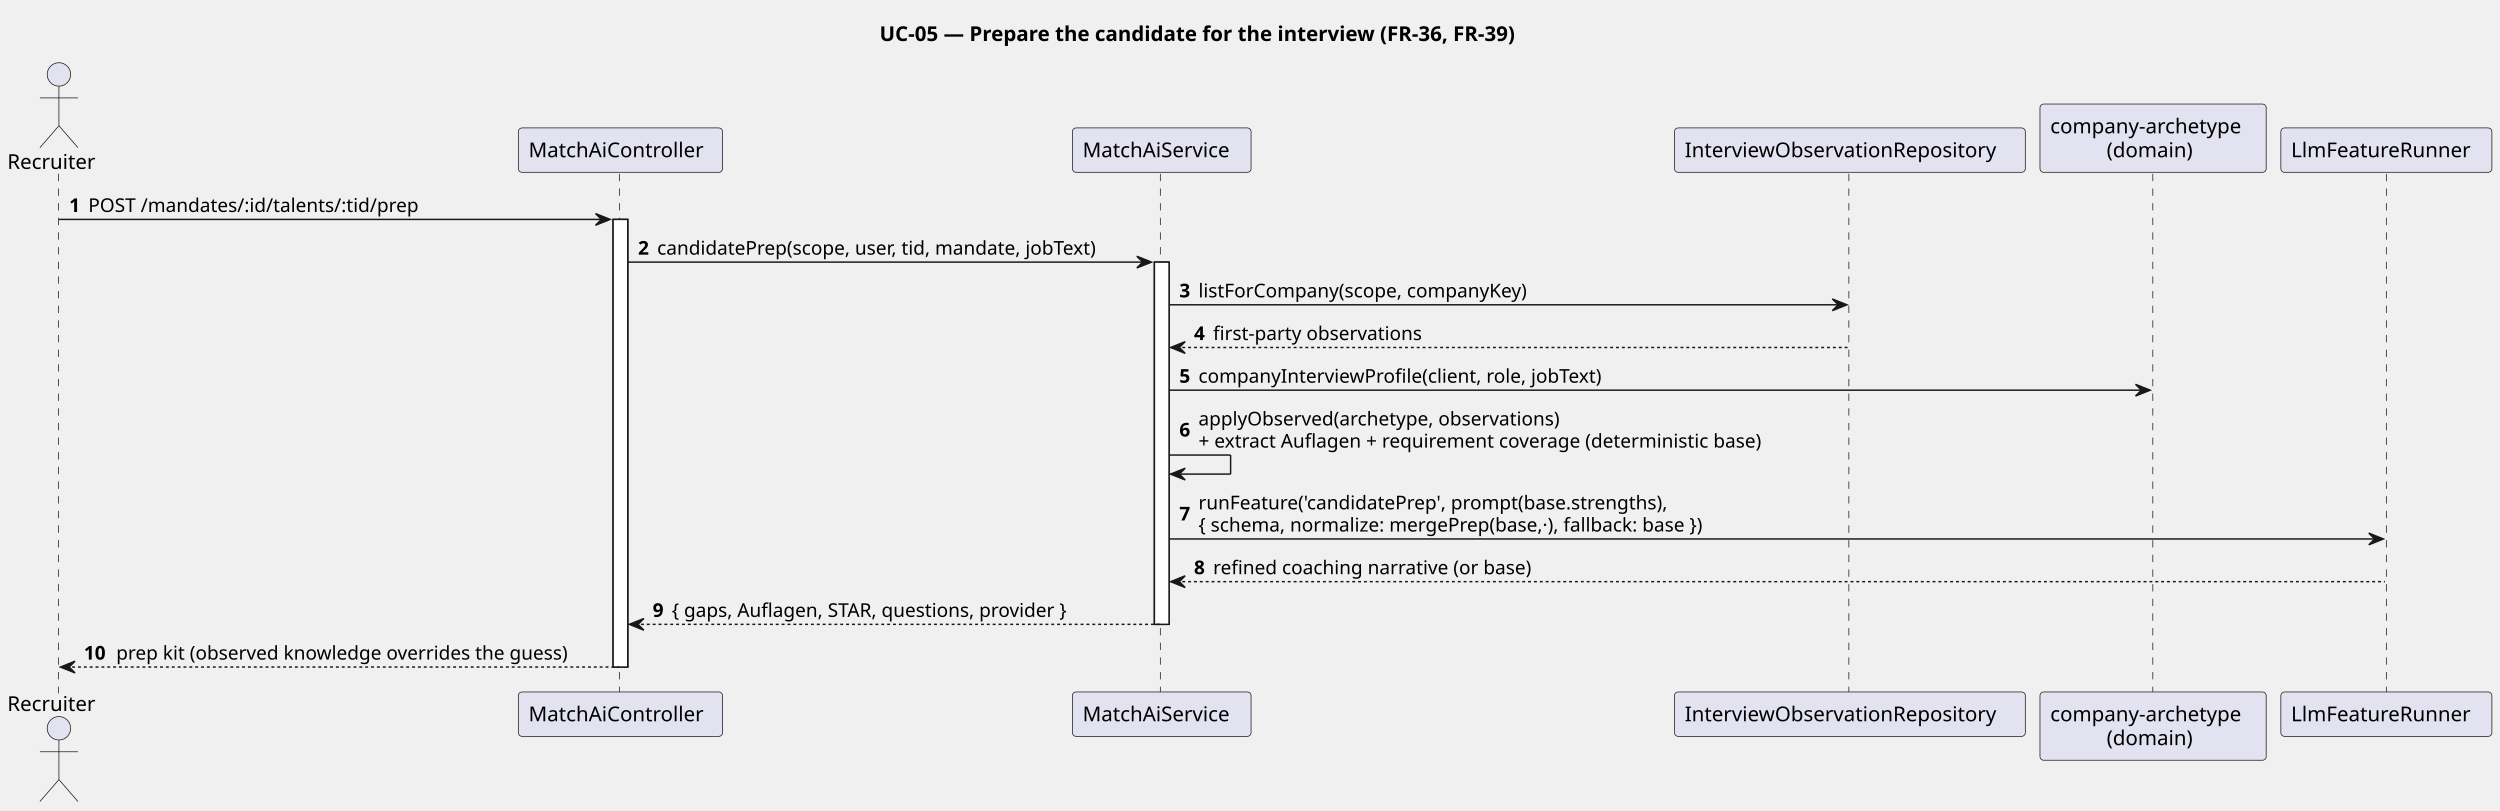
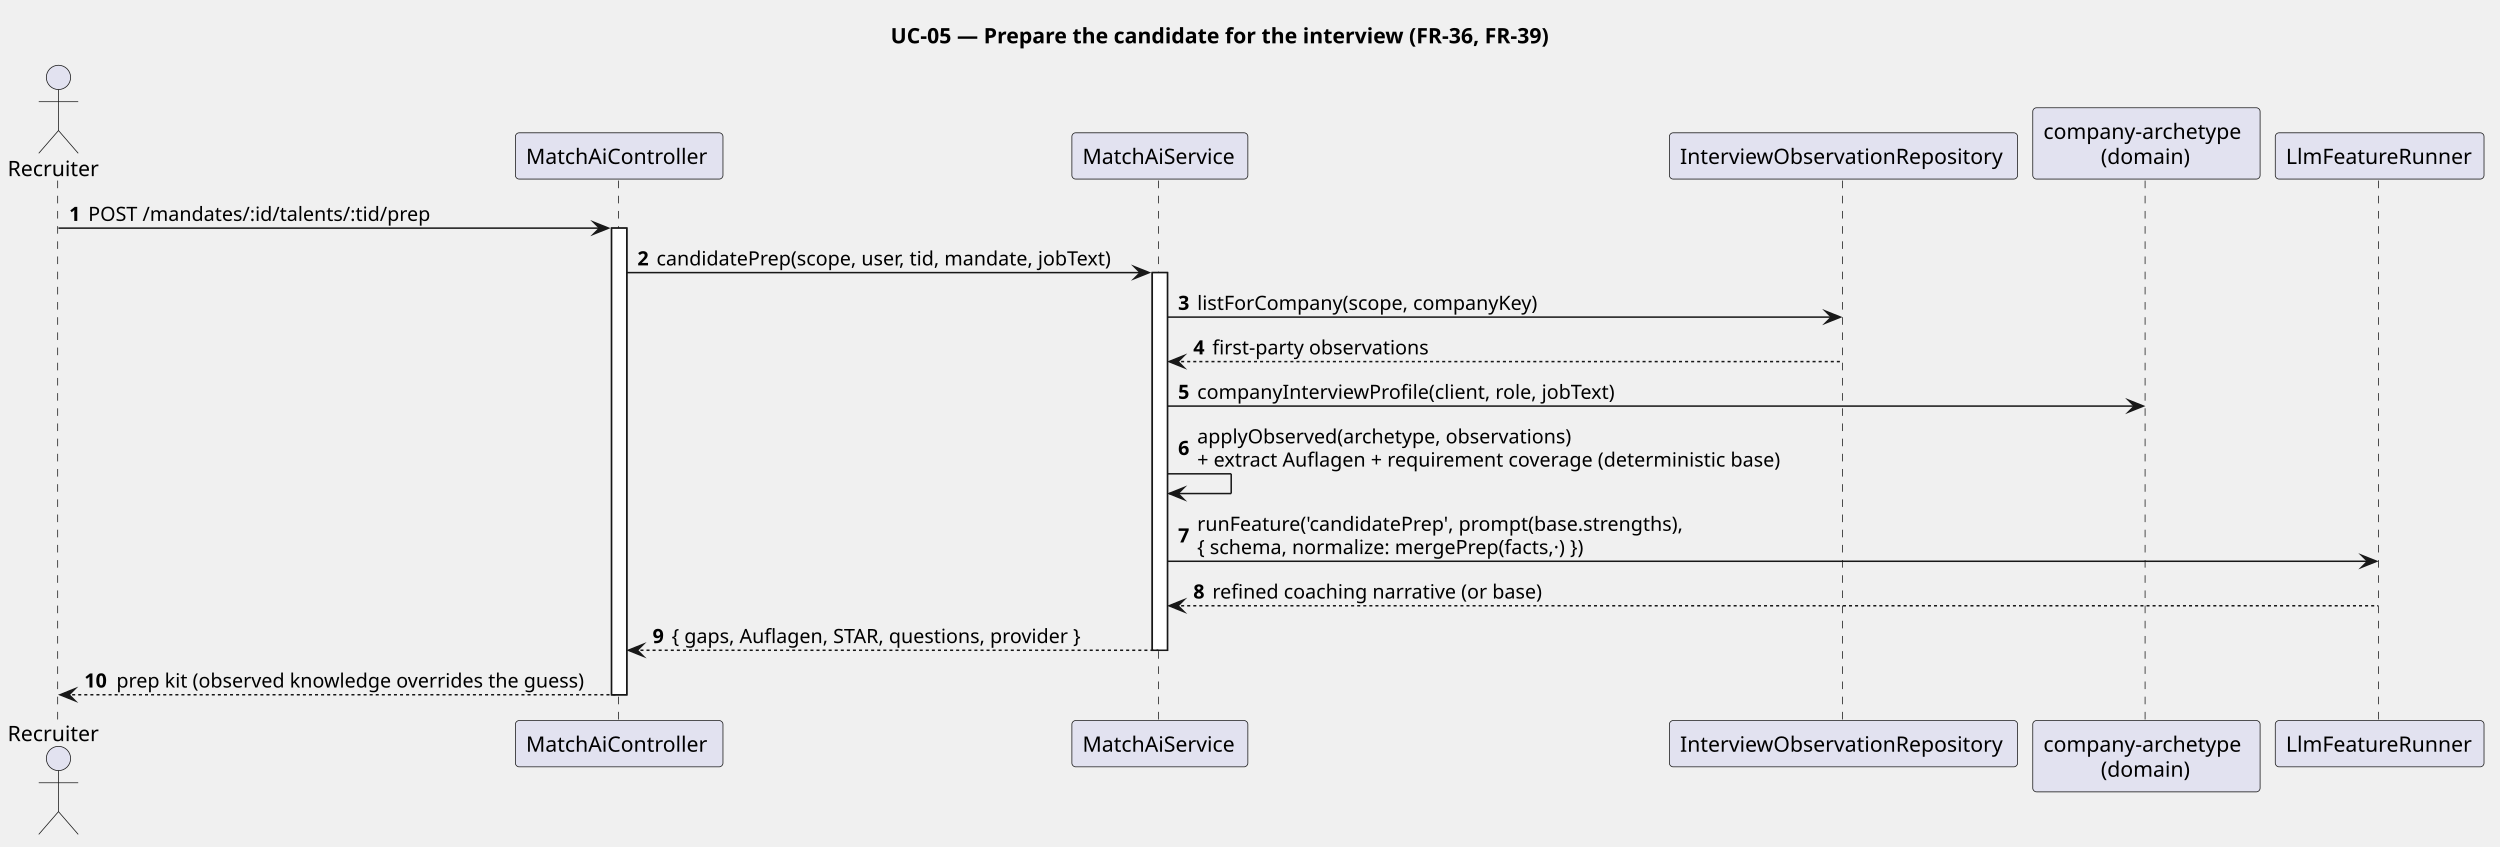
- <svg xmlns="http://www.w3.org/2000/svg" contentStyleType="text/css" height="553px" preserveAspectRatio="none" style="width:1706px;height:553px;background:#FFFFFF;" version="1.1" viewBox="0 0 1706 553" width="1706px" zoomAndPan="magnify">
+ <svg xmlns="http://www.w3.org/2000/svg" contentStyleType="text/css" data-diagram-type="SEQUENCE" height="558px" preserveAspectRatio="none" style="width:1647px;height:558px;background:#FFFFFF;" version="1.1" viewBox="0 0 1647 558" width="1647px" zoomAndPan="magnify">
  <defs />
  <g>
-     <text fill="#000000" font-family="sans-serif" font-size="14" font-weight="bold" lengthAdjust="spacing" textLength="504.041" x="600.212" y="27.995">UC-05 — Prepare the candidate for the interview (FR-36, FR-39)</text>
-     <rect fill="#FFFFFF" height="305.461" style="stroke:#181818;stroke-width:1.0;" width="10" x="418.389" y="149.727" />
-     <rect fill="#FFFFFF" height="247.195" style="stroke:#181818;stroke-width:1.0;" width="10" x="787.77" y="178.859" />
-     <line style="stroke:#181818;stroke-width:0.5;stroke-dasharray:5.0,5.0;" x1="40" x2="40" y1="118.594" y2="473.188" />
-     <line style="stroke:#181818;stroke-width:0.5;stroke-dasharray:5.0,5.0;" x1="422.71" x2="422.71" y1="118.594" y2="473.188" />
-     <line style="stroke:#181818;stroke-width:0.5;stroke-dasharray:5.0,5.0;" x1="791.807" x2="791.807" y1="118.594" y2="473.188" />
-     <line style="stroke:#181818;stroke-width:0.5;stroke-dasharray:5.0,5.0;" x1="1261.655" x2="1261.655" y1="118.594" y2="473.188" />
-     <line style="stroke:#181818;stroke-width:0.5;stroke-dasharray:5.0,5.0;" x1="1469.077" x2="1469.077" y1="118.594" y2="473.188" />
-     <line style="stroke:#181818;stroke-width:0.5;stroke-dasharray:5.0,5.0;" x1="1628.446" x2="1628.446" y1="118.594" y2="473.188" />
-     <text fill="#000000" font-family="sans-serif" font-size="14" lengthAdjust="spacing" textLength="64.415" x="5" y="115.292">Recruiter</text>
-     <ellipse cx="40.208" cy="50.797" fill="#E2E2F0" rx="8" ry="8" style="stroke:#181818;stroke-width:0.5;" />
-     <path d="M40.208,58.797 L40.208,85.797 M27.207,66.797 L53.208,66.797 M40.208,85.797 L27.207,100.797 M40.208,85.797 L53.208,100.797 " fill="none" style="stroke:#181818;stroke-width:0.5;" />
-     <text fill="#000000" font-family="sans-serif" font-size="14" lengthAdjust="spacing" textLength="64.415" x="5" y="485.183">Recruiter</text>
-     <ellipse cx="40.208" cy="496.984" fill="#E2E2F0" rx="8" ry="8" style="stroke:#181818;stroke-width:0.5;" />
-     <path d="M40.208,504.984 L40.208,531.984 M27.207,512.984 L53.208,512.984 M40.208,531.984 L27.207,546.984 M40.208,531.984 L53.208,546.984 " fill="none" style="stroke:#181818;stroke-width:0.5;" />
-     <rect fill="#E2E2F0" height="30.297" rx="2.5" ry="2.5" style="stroke:#181818;stroke-width:0.5;" width="139.357" x="353.71" y="87.297" />
-     <text fill="#000000" font-family="sans-serif" font-size="14" lengthAdjust="spacing" textLength="125.357" x="360.71" y="107.292">MatchAiController</text>
-     <rect fill="#E2E2F0" height="30.297" rx="2.5" ry="2.5" style="stroke:#181818;stroke-width:0.5;" width="139.357" x="353.71" y="472.188" />
-     <text fill="#000000" font-family="sans-serif" font-size="14" lengthAdjust="spacing" textLength="125.357" x="360.71" y="492.183">MatchAiController</text>
-     <rect fill="#E2E2F0" height="30.297" rx="2.5" ry="2.5" style="stroke:#181818;stroke-width:0.5;" width="121.926" x="731.807" y="87.297" />
-     <text fill="#000000" font-family="sans-serif" font-size="14" lengthAdjust="spacing" textLength="107.926" x="738.807" y="107.292">MatchAiService</text>
-     <rect fill="#E2E2F0" height="30.297" rx="2.5" ry="2.5" style="stroke:#181818;stroke-width:0.5;" width="121.926" x="731.807" y="472.188" />
-     <text fill="#000000" font-family="sans-serif" font-size="14" lengthAdjust="spacing" textLength="107.926" x="738.807" y="492.183">MatchAiService</text>
-     <rect fill="#E2E2F0" height="30.297" rx="2.5" ry="2.5" style="stroke:#181818;stroke-width:0.5;" width="239.422" x="1142.655" y="87.297" />
-     <text fill="#000000" font-family="sans-serif" font-size="14" lengthAdjust="spacing" textLength="225.422" x="1149.655" y="107.292">InterviewObservationRepository</text>
-     <rect fill="#E2E2F0" height="30.297" rx="2.5" ry="2.5" style="stroke:#181818;stroke-width:0.5;" width="239.422" x="1142.655" y="472.188" />
-     <text fill="#000000" font-family="sans-serif" font-size="14" lengthAdjust="spacing" textLength="225.422" x="1149.655" y="492.183">InterviewObservationRepository</text>
-     <rect fill="#E2E2F0" height="46.594" rx="2.5" ry="2.5" style="stroke:#181818;stroke-width:0.5;" width="154.369" x="1392.077" y="71" />
-     <text fill="#000000" font-family="sans-serif" font-size="14" lengthAdjust="spacing" textLength="140.369" x="1399.077" y="90.995">company-archetype</text>
-     <text fill="#000000" font-family="sans-serif" font-size="14" lengthAdjust="spacing" textLength="63.355" x="1437.584" y="107.292">(domain)</text>
-     <rect fill="#E2E2F0" height="46.594" rx="2.5" ry="2.5" style="stroke:#181818;stroke-width:0.5;" width="154.369" x="1392.077" y="472.188" />
-     <text fill="#000000" font-family="sans-serif" font-size="14" lengthAdjust="spacing" textLength="140.369" x="1399.077" y="492.183">company-archetype</text>
-     <text fill="#000000" font-family="sans-serif" font-size="14" lengthAdjust="spacing" textLength="63.355" x="1437.584" y="508.479">(domain)</text>
-     <rect fill="#E2E2F0" height="30.297" rx="2.5" ry="2.5" style="stroke:#181818;stroke-width:0.5;" width="144.019" x="1556.446" y="87.297" />
-     <text fill="#000000" font-family="sans-serif" font-size="14" lengthAdjust="spacing" textLength="130.019" x="1563.446" y="107.292">LlmFeatureRunner</text>
-     <rect fill="#E2E2F0" height="30.297" rx="2.5" ry="2.5" style="stroke:#181818;stroke-width:0.5;" width="144.019" x="1556.446" y="472.188" />
-     <text fill="#000000" font-family="sans-serif" font-size="14" lengthAdjust="spacing" textLength="130.019" x="1563.446" y="492.183">LlmFeatureRunner</text>
-     <rect fill="#FFFFFF" height="305.461" style="stroke:#181818;stroke-width:1.0;" width="10" x="418.389" y="149.727" />
-     <rect fill="#FFFFFF" height="247.195" style="stroke:#181818;stroke-width:1.0;" width="10" x="787.77" y="178.859" />
-     <polygon fill="#181818" points="406.389,145.727,416.389,149.727,406.389,153.727,410.389,149.727" style="stroke:#181818;stroke-width:1.0;" />
-     <line style="stroke:#181818;stroke-width:1.0;" x1="40.208" x2="412.389" y1="149.727" y2="149.727" />
-     <text fill="#000000" font-family="sans-serif" font-size="13" font-weight="bold" lengthAdjust="spacing" textLength="9.045" x="47.208" y="144.661">1</text>
-     <text fill="#000000" font-family="sans-serif" font-size="13" lengthAdjust="spacing" textLength="237.466" x="60.253" y="144.661">POST /mandates/:id/talents/:tid/prep</text>
-     <polygon fill="#181818" points="775.77,174.859,785.77,178.859,775.77,182.859,779.77,178.859" style="stroke:#181818;stroke-width:1.0;" />
-     <line style="stroke:#181818;stroke-width:1.0;" x1="428.389" x2="781.77" y1="178.859" y2="178.859" />
-     <text fill="#000000" font-family="sans-serif" font-size="13" font-weight="bold" lengthAdjust="spacing" textLength="9.045" x="435.389" y="173.793">2</text>
-     <text fill="#000000" font-family="sans-serif" font-size="13" lengthAdjust="spacing" textLength="327.336" x="448.434" y="173.793">candidatePrep(scope, user, tid, mandate, jobText)</text>
-     <polygon fill="#181818" points="1250.366,203.992,1260.366,207.992,1250.366,211.992,1254.366,207.992" style="stroke:#181818;stroke-width:1.0;" />
-     <line style="stroke:#181818;stroke-width:1.0;" x1="797.77" x2="1256.366" y1="207.992" y2="207.992" />
-     <text fill="#000000" font-family="sans-serif" font-size="13" font-weight="bold" lengthAdjust="spacing" textLength="9.045" x="804.77" y="202.926">3</text>
-     <text fill="#000000" font-family="sans-serif" font-size="13" lengthAdjust="spacing" textLength="242.379" x="817.815" y="202.926">listForCompany(scope, companyKey)</text>
-     <polygon fill="#181818" points="808.77,233.125,798.77,237.125,808.77,241.125,804.77,237.125" style="stroke:#181818;stroke-width:1.0;" />
-     <line style="stroke:#181818;stroke-width:1.0;stroke-dasharray:2.0,2.0;" x1="802.77" x2="1261.366" y1="237.125" y2="237.125" />
-     <text fill="#000000" font-family="sans-serif" font-size="13" font-weight="bold" lengthAdjust="spacing" textLength="9.045" x="814.77" y="232.059">4</text>
-     <text fill="#000000" font-family="sans-serif" font-size="13" lengthAdjust="spacing" textLength="152.236" x="827.815" y="232.059">first-party observations</text>
-     <polygon fill="#181818" points="1457.262,262.258,1467.262,266.258,1457.262,270.258,1461.262,266.258" style="stroke:#181818;stroke-width:1.0;" />
-     <line style="stroke:#181818;stroke-width:1.0;" x1="797.77" x2="1463.262" y1="266.258" y2="266.258" />
-     <text fill="#000000" font-family="sans-serif" font-size="13" font-weight="bold" lengthAdjust="spacing" textLength="9.045" x="804.77" y="261.192">5</text>
-     <text fill="#000000" font-family="sans-serif" font-size="13" lengthAdjust="spacing" textLength="297.134" x="817.815" y="261.192">companyInterviewProfile(client, role, jobText)</text>
-     <line style="stroke:#181818;stroke-width:1.0;" x1="797.77" x2="839.77" y1="310.523" y2="310.523" />
-     <line style="stroke:#181818;stroke-width:1.0;" x1="839.77" x2="839.77" y1="310.523" y2="323.523" />
-     <line style="stroke:#181818;stroke-width:1.0;" x1="798.77" x2="839.77" y1="323.523" y2="323.523" />
-     <polygon fill="#181818" points="808.77,319.523,798.77,323.523,808.77,327.523,804.77,323.523" style="stroke:#181818;stroke-width:1.0;" />
-     <text fill="#000000" font-family="sans-serif" font-size="13" font-weight="bold" lengthAdjust="spacing" textLength="9.045" x="804.77" y="297.891">6</text>
-     <text fill="#000000" font-family="sans-serif" font-size="13" lengthAdjust="spacing" textLength="266.119" x="817.815" y="290.325">applyObserved(archetype, observations)</text>
-     <text fill="#000000" font-family="sans-serif" font-size="13" lengthAdjust="spacing" textLength="422.551" x="817.815" y="305.457">+ extract Auflagen + requirement coverage (deterministic base)</text>
-     <polygon fill="#181818" points="1616.456,363.789,1626.456,367.789,1616.456,371.789,1620.456,367.789" style="stroke:#181818;stroke-width:1.0;" />
-     <line style="stroke:#181818;stroke-width:1.0;" x1="797.77" x2="1622.456" y1="367.789" y2="367.789" />
-     <text fill="#000000" font-family="sans-serif" font-size="13" font-weight="bold" lengthAdjust="spacing" textLength="9.045" x="804.77" y="355.157">7</text>
-     <text fill="#000000" font-family="sans-serif" font-size="13" lengthAdjust="spacing" textLength="345.166" x="817.815" y="347.59">runFeature('candidatePrep', prompt(base.strengths),</text>
-     <text fill="#000000" font-family="sans-serif" font-size="13" lengthAdjust="spacing" textLength="381.17" x="817.815" y="362.723">{ schema, normalize: mergePrep(base,·), fallback: base })</text>
-     <polygon fill="#181818" points="808.77,392.922,798.77,396.922,808.77,400.922,804.77,396.922" style="stroke:#181818;stroke-width:1.0;" />
-     <line style="stroke:#181818;stroke-width:1.0;stroke-dasharray:2.0,2.0;" x1="802.77" x2="1627.456" y1="396.922" y2="396.922" />
-     <text fill="#000000" font-family="sans-serif" font-size="13" font-weight="bold" lengthAdjust="spacing" textLength="9.045" x="814.77" y="391.856">8</text>
-     <text fill="#000000" font-family="sans-serif" font-size="13" lengthAdjust="spacing" textLength="234.8" x="827.815" y="391.856">refined coaching narrative (or base)</text>
-     <polygon fill="#181818" points="439.389,422.055,429.389,426.055,439.389,430.055,435.389,426.055" style="stroke:#181818;stroke-width:1.0;" />
-     <line style="stroke:#181818;stroke-width:1.0;stroke-dasharray:2.0,2.0;" x1="433.389" x2="791.77" y1="426.055" y2="426.055" />
-     <text fill="#000000" font-family="sans-serif" font-size="13" font-weight="bold" lengthAdjust="spacing" textLength="9.045" x="445.389" y="420.989">9</text>
-     <text fill="#000000" font-family="sans-serif" font-size="13" lengthAdjust="spacing" textLength="298.391" x="458.434" y="420.989">{ gaps, Auflagen, STAR, questions, provider }</text>
-     <polygon fill="#181818" points="51.208,451.188,41.208,455.188,51.208,459.188,47.208,455.188" style="stroke:#181818;stroke-width:1.0;" />
-     <line style="stroke:#181818;stroke-width:1.0;stroke-dasharray:2.0,2.0;" x1="45.208" x2="422.389" y1="455.188" y2="455.188" />
-     <text fill="#000000" font-family="sans-serif" font-size="13" font-weight="bold" lengthAdjust="spacing" textLength="18.091" x="57.208" y="450.122">10</text>
-     <text fill="#000000" font-family="sans-serif" font-size="13" lengthAdjust="spacing" textLength="332.09" x="79.298" y="450.122">prep kit (observed knowledge overrides the guess)</text>
+     <g class="title" data-source-line="1">
+       <text fill="#000000" font-family="sans-serif" font-size="14" font-weight="700" lengthAdjust="spacing" textLength="466.977" x="586.747" y="28.535">UC-05 — Prepare the candidate for the interview (FR-36, FR-39)</text>
+     </g>
+     <g>
+       <rect fill="#FFFFFF" height="307.416" style="stroke:#181818;stroke-width:1;" width="10" x="402.914" y="150.287" />
+     </g>
+     <g>
+       <rect fill="#FFFFFF" height="248.795" style="stroke:#181818;stroke-width:1;" width="10" x="759.117" y="179.598" />
+     </g>
+     <g class="participant-lifeline" data-entity-uid="part1" data-qualified-name="Recruiter" data-source-line="5" id="part1-lifeline">
+       <g>
+         <rect fill="#000000" fill-opacity="0" height="356.727" width="8" x="34.526" y="118.977" />
+         <line style="stroke:#181818;stroke-width:0.5;stroke-dasharray:5,5;" x1="38" x2="38" y1="118.977" y2="475.703" />
+       </g>
+     </g>
+     <g class="participant-lifeline" data-entity-uid="part2" data-qualified-name="Ctrl" data-source-line="6" id="part2-lifeline">
+       <g>
+         <rect fill="#000000" fill-opacity="0" height="356.727" width="8" x="403.914" y="118.977" />
+         <line style="stroke:#181818;stroke-width:0.5;stroke-dasharray:5,5;" x1="407.537" x2="407.537" y1="118.977" y2="475.703" />
+       </g>
+     </g>
+     <g class="participant-lifeline" data-entity-uid="part3" data-qualified-name="Svc" data-source-line="7" id="part3-lifeline">
+       <g>
+         <rect fill="#000000" fill-opacity="0" height="356.727" width="8" x="760.117" y="118.977" />
+         <line style="stroke:#181818;stroke-width:0.5;stroke-dasharray:5,5;" x1="763.155" x2="763.155" y1="118.977" y2="475.703" />
+       </g>
+     </g>
+     <g class="participant-lifeline" data-entity-uid="part4" data-qualified-name="Obs" data-source-line="8" id="part4-lifeline">
+       <g>
+         <rect fill="#000000" fill-opacity="0" height="356.727" width="8" x="1210.486" y="118.977" />
+         <line style="stroke:#181818;stroke-width:0.5;stroke-dasharray:5,5;" x1="1213.79" x2="1213.79" y1="118.977" y2="475.703" />
+       </g>
+     </g>
+     <g class="participant-lifeline" data-entity-uid="part5" data-qualified-name="Arch" data-source-line="9" id="part5-lifeline">
+       <g>
+         <rect fill="#000000" fill-opacity="0" height="356.727" width="8" x="1410.067" y="118.977" />
+         <line style="stroke:#181818;stroke-width:0.5;stroke-dasharray:5,5;" x1="1413.183" x2="1413.183" y1="118.977" y2="475.703" />
+       </g>
+     </g>
+     <g class="participant-lifeline" data-entity-uid="part6" data-qualified-name="Runner" data-source-line="10" id="part6-lifeline">
+       <g>
+         <rect fill="#000000" fill-opacity="0" height="356.727" width="8" x="1563.711" y="118.977" />
+         <line style="stroke:#181818;stroke-width:0.5;stroke-dasharray:5,5;" x1="1566.952" x2="1566.952" y1="118.977" y2="475.703" />
+       </g>
+     </g>
+     <g class="participant participant-head" data-entity-uid="part1" data-qualified-name="Recruiter" data-source-line="5" id="part1-head">
+       <text fill="#000000" font-family="sans-serif" font-size="14" lengthAdjust="spacing" textLength="61.052" x="5" y="116.023">Recruiter</text>
+       <ellipse cx="38.526" cy="50.988" fill="#E2E2F0" rx="8" ry="8" style="stroke:#181818;stroke-width:0.5;" />
+       <path d="M38.526,58.988 L38.526,85.988 M25.526,66.988 L51.526,66.988 M38.526,85.988 L25.526,100.988 M38.526,85.988 L51.526,100.988" fill="none" style="stroke:#181818;stroke-width:0.5;" />
+     </g>
+     <g class="participant participant-tail" data-entity-uid="part1" data-qualified-name="Recruiter" data-source-line="5" id="part1-tail">
+       <text fill="#000000" font-family="sans-serif" font-size="14" lengthAdjust="spacing" textLength="61.052" x="5" y="488.238">Recruiter</text>
+       <ellipse cx="38.526" cy="499.691" fill="#E2E2F0" rx="8" ry="8" style="stroke:#181818;stroke-width:0.5;" />
+       <path d="M38.526,507.691 L38.526,534.691 M25.526,515.691 L51.526,515.691 M38.526,534.691 L25.526,549.691 M38.526,534.691 L51.526,549.691" fill="none" style="stroke:#181818;stroke-width:0.5;" />
+     </g>
+     <g class="participant participant-head" data-entity-uid="part2" data-qualified-name="Ctrl" data-source-line="6" id="part2-head">
+       <rect fill="#E2E2F0" height="30.488" rx="2.5" ry="2.5" style="stroke:#181818;stroke-width:0.5;" width="136.753" x="339.537" y="87.488" />
+       <text fill="#000000" font-family="sans-serif" font-size="14" lengthAdjust="spacing" textLength="122.753" x="346.537" y="108.023">MatchAiController</text>
+     </g>
+     <g class="participant participant-tail" data-entity-uid="part2" data-qualified-name="Ctrl" data-source-line="6" id="part2-tail">
+       <rect fill="#E2E2F0" height="30.488" rx="2.5" ry="2.5" style="stroke:#181818;stroke-width:0.5;" width="136.753" x="339.537" y="474.703" />
+       <text fill="#000000" font-family="sans-serif" font-size="14" lengthAdjust="spacing" textLength="122.753" x="346.537" y="495.238">MatchAiController</text>
+     </g>
+     <g class="participant participant-head" data-entity-uid="part3" data-qualified-name="Svc" data-source-line="7" id="part3-head">
+       <rect fill="#E2E2F0" height="30.488" rx="2.5" ry="2.5" style="stroke:#181818;stroke-width:0.5;" width="115.924" x="706.155" y="87.488" />
+       <text fill="#000000" font-family="sans-serif" font-size="14" lengthAdjust="spacing" textLength="101.924" x="713.155" y="108.023">MatchAiService</text>
+     </g>
+     <g class="participant participant-tail" data-entity-uid="part3" data-qualified-name="Svc" data-source-line="7" id="part3-tail">
+       <rect fill="#E2E2F0" height="30.488" rx="2.5" ry="2.5" style="stroke:#181818;stroke-width:0.5;" width="115.924" x="706.155" y="474.703" />
+       <text fill="#000000" font-family="sans-serif" font-size="14" lengthAdjust="spacing" textLength="101.924" x="713.155" y="495.238">MatchAiService</text>
+     </g>
+     <g class="participant participant-head" data-entity-uid="part4" data-qualified-name="Obs" data-source-line="8" id="part4-head">
+       <rect fill="#E2E2F0" height="30.488" rx="2.5" ry="2.5" style="stroke:#181818;stroke-width:0.5;" width="229.394" x="1099.79" y="87.488" />
+       <text fill="#000000" font-family="sans-serif" font-size="14" lengthAdjust="spacing" textLength="215.394" x="1106.79" y="108.023">InterviewObservationRepository</text>
+     </g>
+     <g class="participant participant-tail" data-entity-uid="part4" data-qualified-name="Obs" data-source-line="8" id="part4-tail">
+       <rect fill="#E2E2F0" height="30.488" rx="2.5" ry="2.5" style="stroke:#181818;stroke-width:0.5;" width="229.394" x="1099.79" y="474.703" />
+       <text fill="#000000" font-family="sans-serif" font-size="14" lengthAdjust="spacing" textLength="215.394" x="1106.79" y="495.238">InterviewObservationRepository</text>
+     </g>
+     <g class="participant participant-head" data-entity-uid="part5" data-qualified-name="Arch" data-source-line="9" id="part5-head">
+       <rect fill="#E2E2F0" height="46.977" rx="2.5" ry="2.5" style="stroke:#181818;stroke-width:0.5;" width="149.769" x="1339.183" y="71" />
+       <text fill="#000000" font-family="sans-serif" font-size="14" lengthAdjust="spacing" textLength="135.769" x="1346.183" y="91.535">company-archetype</text>
+       <text fill="#000000" font-family="sans-serif" font-size="14" lengthAdjust="spacing" textLength="60.054" x="1384.041" y="108.023">(domain)</text>
+     </g>
+     <g class="participant participant-tail" data-entity-uid="part5" data-qualified-name="Arch" data-source-line="9" id="part5-tail">
+       <rect fill="#E2E2F0" height="46.977" rx="2.5" ry="2.5" style="stroke:#181818;stroke-width:0.5;" width="149.769" x="1339.183" y="474.703" />
+       <text fill="#000000" font-family="sans-serif" font-size="14" lengthAdjust="spacing" textLength="135.769" x="1346.183" y="495.238">company-archetype</text>
+       <text fill="#000000" font-family="sans-serif" font-size="14" lengthAdjust="spacing" textLength="60.054" x="1384.041" y="511.727">(domain)</text>
+     </g>
+     <g class="participant participant-head" data-entity-uid="part6" data-qualified-name="Runner" data-source-line="10" id="part6-head">
+       <rect fill="#E2E2F0" height="30.488" rx="2.5" ry="2.5" style="stroke:#181818;stroke-width:0.5;" width="137.519" x="1498.952" y="87.488" />
+       <text fill="#000000" font-family="sans-serif" font-size="14" lengthAdjust="spacing" textLength="123.519" x="1505.952" y="108.023">LlmFeatureRunner</text>
+     </g>
+     <g class="participant participant-tail" data-entity-uid="part6" data-qualified-name="Runner" data-source-line="10" id="part6-tail">
+       <rect fill="#E2E2F0" height="30.488" rx="2.5" ry="2.5" style="stroke:#181818;stroke-width:0.5;" width="137.519" x="1498.952" y="474.703" />
+       <text fill="#000000" font-family="sans-serif" font-size="14" lengthAdjust="spacing" textLength="123.519" x="1505.952" y="495.238">LlmFeatureRunner</text>
+     </g>
+     <g>
+       <rect fill="#FFFFFF" height="307.416" style="stroke:#181818;stroke-width:1;" width="10" x="402.914" y="150.287" />
+     </g>
+     <g>
+       <rect fill="#FFFFFF" height="248.795" style="stroke:#181818;stroke-width:1;" width="10" x="759.117" y="179.598" />
+     </g>
+     <g class="message" data-entity-1="part1" data-entity-2="part2" data-source-line="12" id="msg1">
+       <polygon fill="#181818" points="390.914,146.287,400.914,150.287,390.914,154.287,394.914,150.287" style="stroke:#181818;stroke-width:1;stroke-linejoin:miter;stroke-miterlimit:10;" />
+       <line style="stroke:#181818;stroke-width:1;" x1="38.526" x2="396.914" y1="150.287" y2="150.287" />
+       <text fill="#000000" font-family="sans-serif" font-size="13" font-weight="700" lengthAdjust="spacing" textLength="8.576" x="45.526" y="145.545">1</text>
+       <text fill="#000000" font-family="sans-serif" font-size="13" lengthAdjust="spacing" textLength="240.678" x="58.102" y="145.545">POST /mandates/:id/talents/:tid/prep</text>
+     </g>
+     <g class="message" data-entity-1="part2" data-entity-2="part3" data-source-line="14" id="msg2">
+       <polygon fill="#181818" points="747.117,175.598,757.117,179.598,747.117,183.598,751.117,179.598" style="stroke:#181818;stroke-width:1;stroke-linejoin:miter;stroke-miterlimit:10;" />
+       <line style="stroke:#181818;stroke-width:1;" x1="412.914" x2="753.117" y1="179.598" y2="179.598" />
+       <text fill="#000000" font-family="sans-serif" font-size="13" font-weight="700" lengthAdjust="spacing" textLength="8.576" x="419.914" y="174.856">2</text>
+       <text fill="#000000" font-family="sans-serif" font-size="13" lengthAdjust="spacing" textLength="314.628" x="432.489" y="174.856">candidatePrep(scope, user, tid, mandate, jobText)</text>
+     </g>
+     <g class="message" data-entity-1="part3" data-entity-2="part4" data-source-line="16" id="msg3">
+       <polygon fill="#181818" points="1202.486,204.908,1212.486,208.908,1202.486,212.908,1206.486,208.908" style="stroke:#181818;stroke-width:1;stroke-linejoin:miter;stroke-miterlimit:10;" />
+       <line style="stroke:#181818;stroke-width:1;" x1="769.117" x2="1208.486" y1="208.908" y2="208.908" />
+       <text fill="#000000" font-family="sans-serif" font-size="13" font-weight="700" lengthAdjust="spacing" textLength="8.576" x="776.117" y="204.166">3</text>
+       <text fill="#000000" font-family="sans-serif" font-size="13" lengthAdjust="spacing" textLength="231.518" x="788.693" y="204.166">listForCompany(scope, companyKey)</text>
+     </g>
+     <g class="message" data-entity-1="part4" data-entity-2="part3" data-source-line="17" id="msg4">
+       <polygon fill="#181818" points="780.117,234.219,770.117,238.219,780.117,242.219,776.117,238.219" style="stroke:#181818;stroke-width:1;stroke-linejoin:miter;stroke-miterlimit:10;" />
+       <line style="stroke:#181818;stroke-width:1;stroke-dasharray:2,2;" x1="774.117" x2="1213.486" y1="238.219" y2="238.219" />
+       <text fill="#000000" font-family="sans-serif" font-size="13" font-weight="700" lengthAdjust="spacing" textLength="8.576" x="786.117" y="233.477">4</text>
+       <text fill="#000000" font-family="sans-serif" font-size="13" lengthAdjust="spacing" textLength="149.881" x="798.693" y="233.477">first-party observations</text>
+     </g>
+     <g class="message" data-entity-1="part3" data-entity-2="part5" data-source-line="18" id="msg5">
+       <polygon fill="#181818" points="1402.067,263.529,1412.067,267.529,1402.067,271.529,1406.067,267.529" style="stroke:#181818;stroke-width:1;stroke-linejoin:miter;stroke-miterlimit:10;" />
+       <line style="stroke:#181818;stroke-width:1;" x1="769.117" x2="1408.067" y1="267.529" y2="267.529" />
+       <text fill="#000000" font-family="sans-serif" font-size="13" font-weight="700" lengthAdjust="spacing" textLength="8.576" x="776.117" y="262.787">5</text>
+       <text fill="#000000" font-family="sans-serif" font-size="13" lengthAdjust="spacing" textLength="285.994" x="788.693" y="262.787">companyInterviewProfile(client, role, jobText)</text>
+     </g>
+     <g class="message" data-entity-1="part3" data-entity-2="part3" data-source-line="19" id="msg6">
+       <line style="stroke:#181818;stroke-width:1;" x1="769.117" x2="811.117" y1="312.15" y2="312.15" />
+       <line style="stroke:#181818;stroke-width:1;" x1="811.117" x2="811.117" y1="312.15" y2="325.15" />
+       <line style="stroke:#181818;stroke-width:1;" x1="770.117" x2="811.117" y1="325.15" y2="325.15" />
+       <polygon fill="#181818" points="780.117,321.15,770.117,325.15,780.117,329.15,776.117,325.15" style="stroke:#181818;stroke-width:1;stroke-linejoin:miter;stroke-miterlimit:10;" />
+       <text fill="#000000" font-family="sans-serif" font-size="13" font-weight="700" lengthAdjust="spacing" textLength="8.576" x="776.117" y="299.753">6</text>
+       <text fill="#000000" font-family="sans-serif" font-size="13" lengthAdjust="spacing" textLength="252.51" x="788.693" y="292.098">applyObserved(archetype, observations)</text>
+       <text fill="#000000" font-family="sans-serif" font-size="13" lengthAdjust="spacing" textLength="403.793" x="788.693" y="307.408">+ extract Auflagen + requirement coverage (deterministic base)</text>
+     </g>
+     <g class="message" data-entity-1="part3" data-entity-2="part6" data-source-line="20" id="msg7">
+       <polygon fill="#181818" points="1555.711,365.772,1565.711,369.772,1555.711,373.772,1559.711,369.772" style="stroke:#181818;stroke-width:1;stroke-linejoin:miter;stroke-miterlimit:10;" />
+       <line style="stroke:#181818;stroke-width:1;" x1="769.117" x2="1561.711" y1="369.772" y2="369.772" />
+       <text fill="#000000" font-family="sans-serif" font-size="13" font-weight="700" lengthAdjust="spacing" textLength="8.576" x="776.117" y="357.374">7</text>
+       <text fill="#000000" font-family="sans-serif" font-size="13" lengthAdjust="spacing" textLength="328.352" x="788.693" y="349.719">runFeature('candidatePrep', prompt(base.strengths),</text>
+       <text fill="#000000" font-family="sans-serif" font-size="13" lengthAdjust="spacing" textLength="262.939" x="788.693" y="365.029">{ schema, normalize: mergePrep(facts,·) })</text>
+     </g>
+     <g class="message" data-entity-1="part6" data-entity-2="part3" data-source-line="21" id="msg8">
+       <polygon fill="#181818" points="780.117,395.082,770.117,399.082,780.117,403.082,776.117,399.082" style="stroke:#181818;stroke-width:1;stroke-linejoin:miter;stroke-miterlimit:10;" />
+       <line style="stroke:#181818;stroke-width:1;stroke-dasharray:2,2;" x1="774.117" x2="1566.711" y1="399.082" y2="399.082" />
+       <text fill="#000000" font-family="sans-serif" font-size="13" font-weight="700" lengthAdjust="spacing" textLength="8.576" x="786.117" y="394.34">8</text>
+       <text fill="#000000" font-family="sans-serif" font-size="13" lengthAdjust="spacing" textLength="224.174" x="798.693" y="394.34">refined coaching narrative (or base)</text>
+     </g>
+     <g class="message" data-entity-1="part3" data-entity-2="part2" data-source-line="22" id="msg9">
+       <polygon fill="#181818" points="423.914,424.393,413.914,428.393,423.914,432.393,419.914,428.393" style="stroke:#181818;stroke-width:1;stroke-linejoin:miter;stroke-miterlimit:10;" />
+       <line style="stroke:#181818;stroke-width:1;stroke-dasharray:2,2;" x1="417.914" x2="763.117" y1="428.393" y2="428.393" />
+       <text fill="#000000" font-family="sans-serif" font-size="13" font-weight="700" lengthAdjust="spacing" textLength="8.576" x="429.914" y="423.65">9</text>
+       <text fill="#000000" font-family="sans-serif" font-size="13" lengthAdjust="spacing" textLength="282.401" x="442.489" y="423.65">{ gaps, Auflagen, STAR, questions, provider }</text>
+     </g>
+     <g class="message" data-entity-1="part2" data-entity-2="part1" data-source-line="24" id="msg10">
+       <polygon fill="#181818" points="49.526,453.703,39.526,457.703,49.526,461.703,45.526,457.703" style="stroke:#181818;stroke-width:1;stroke-linejoin:miter;stroke-miterlimit:10;" />
+       <line style="stroke:#181818;stroke-width:1;stroke-dasharray:2,2;" x1="43.526" x2="406.914" y1="457.703" y2="457.703" />
+       <text fill="#000000" font-family="sans-serif" font-size="13" font-weight="700" lengthAdjust="spacing" textLength="17.151" x="55.526" y="452.961">10</text>
+       <text fill="#000000" font-family="sans-serif" font-size="13" lengthAdjust="spacing" textLength="319.236" x="76.677" y="452.961">prep kit (observed knowledge overrides the guess)</text>
+     </g>
  </g>
</svg>
